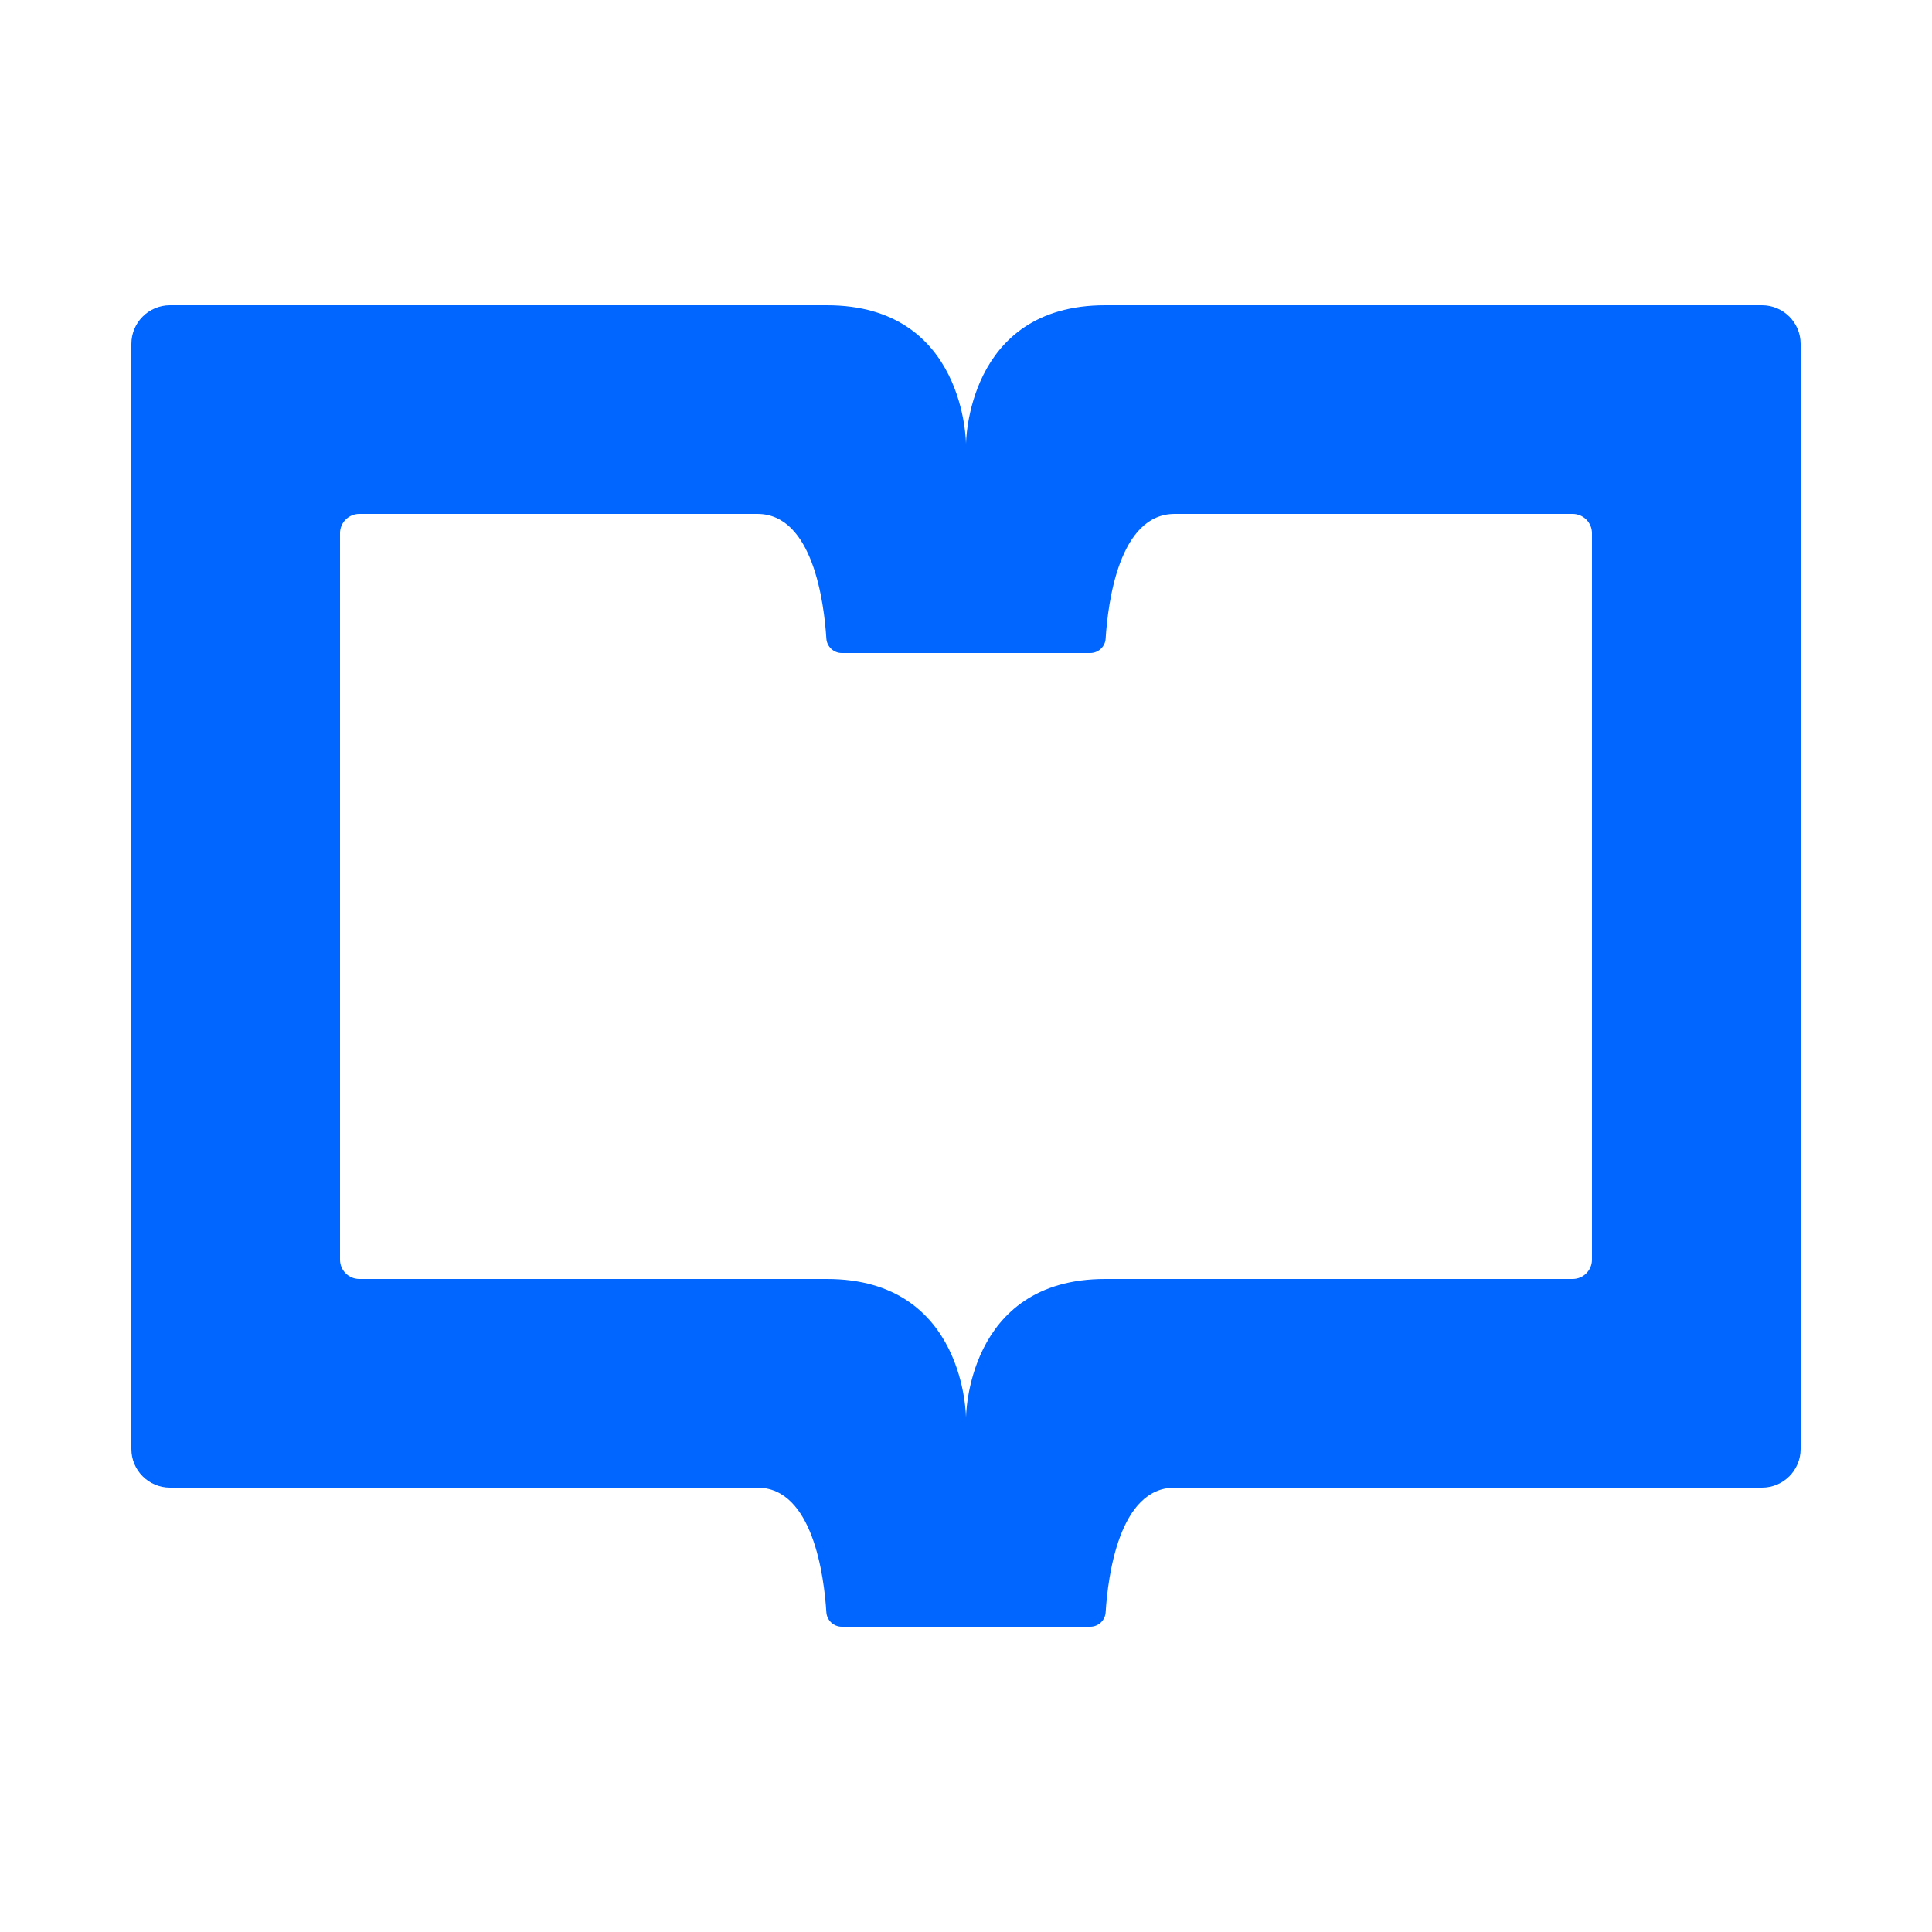
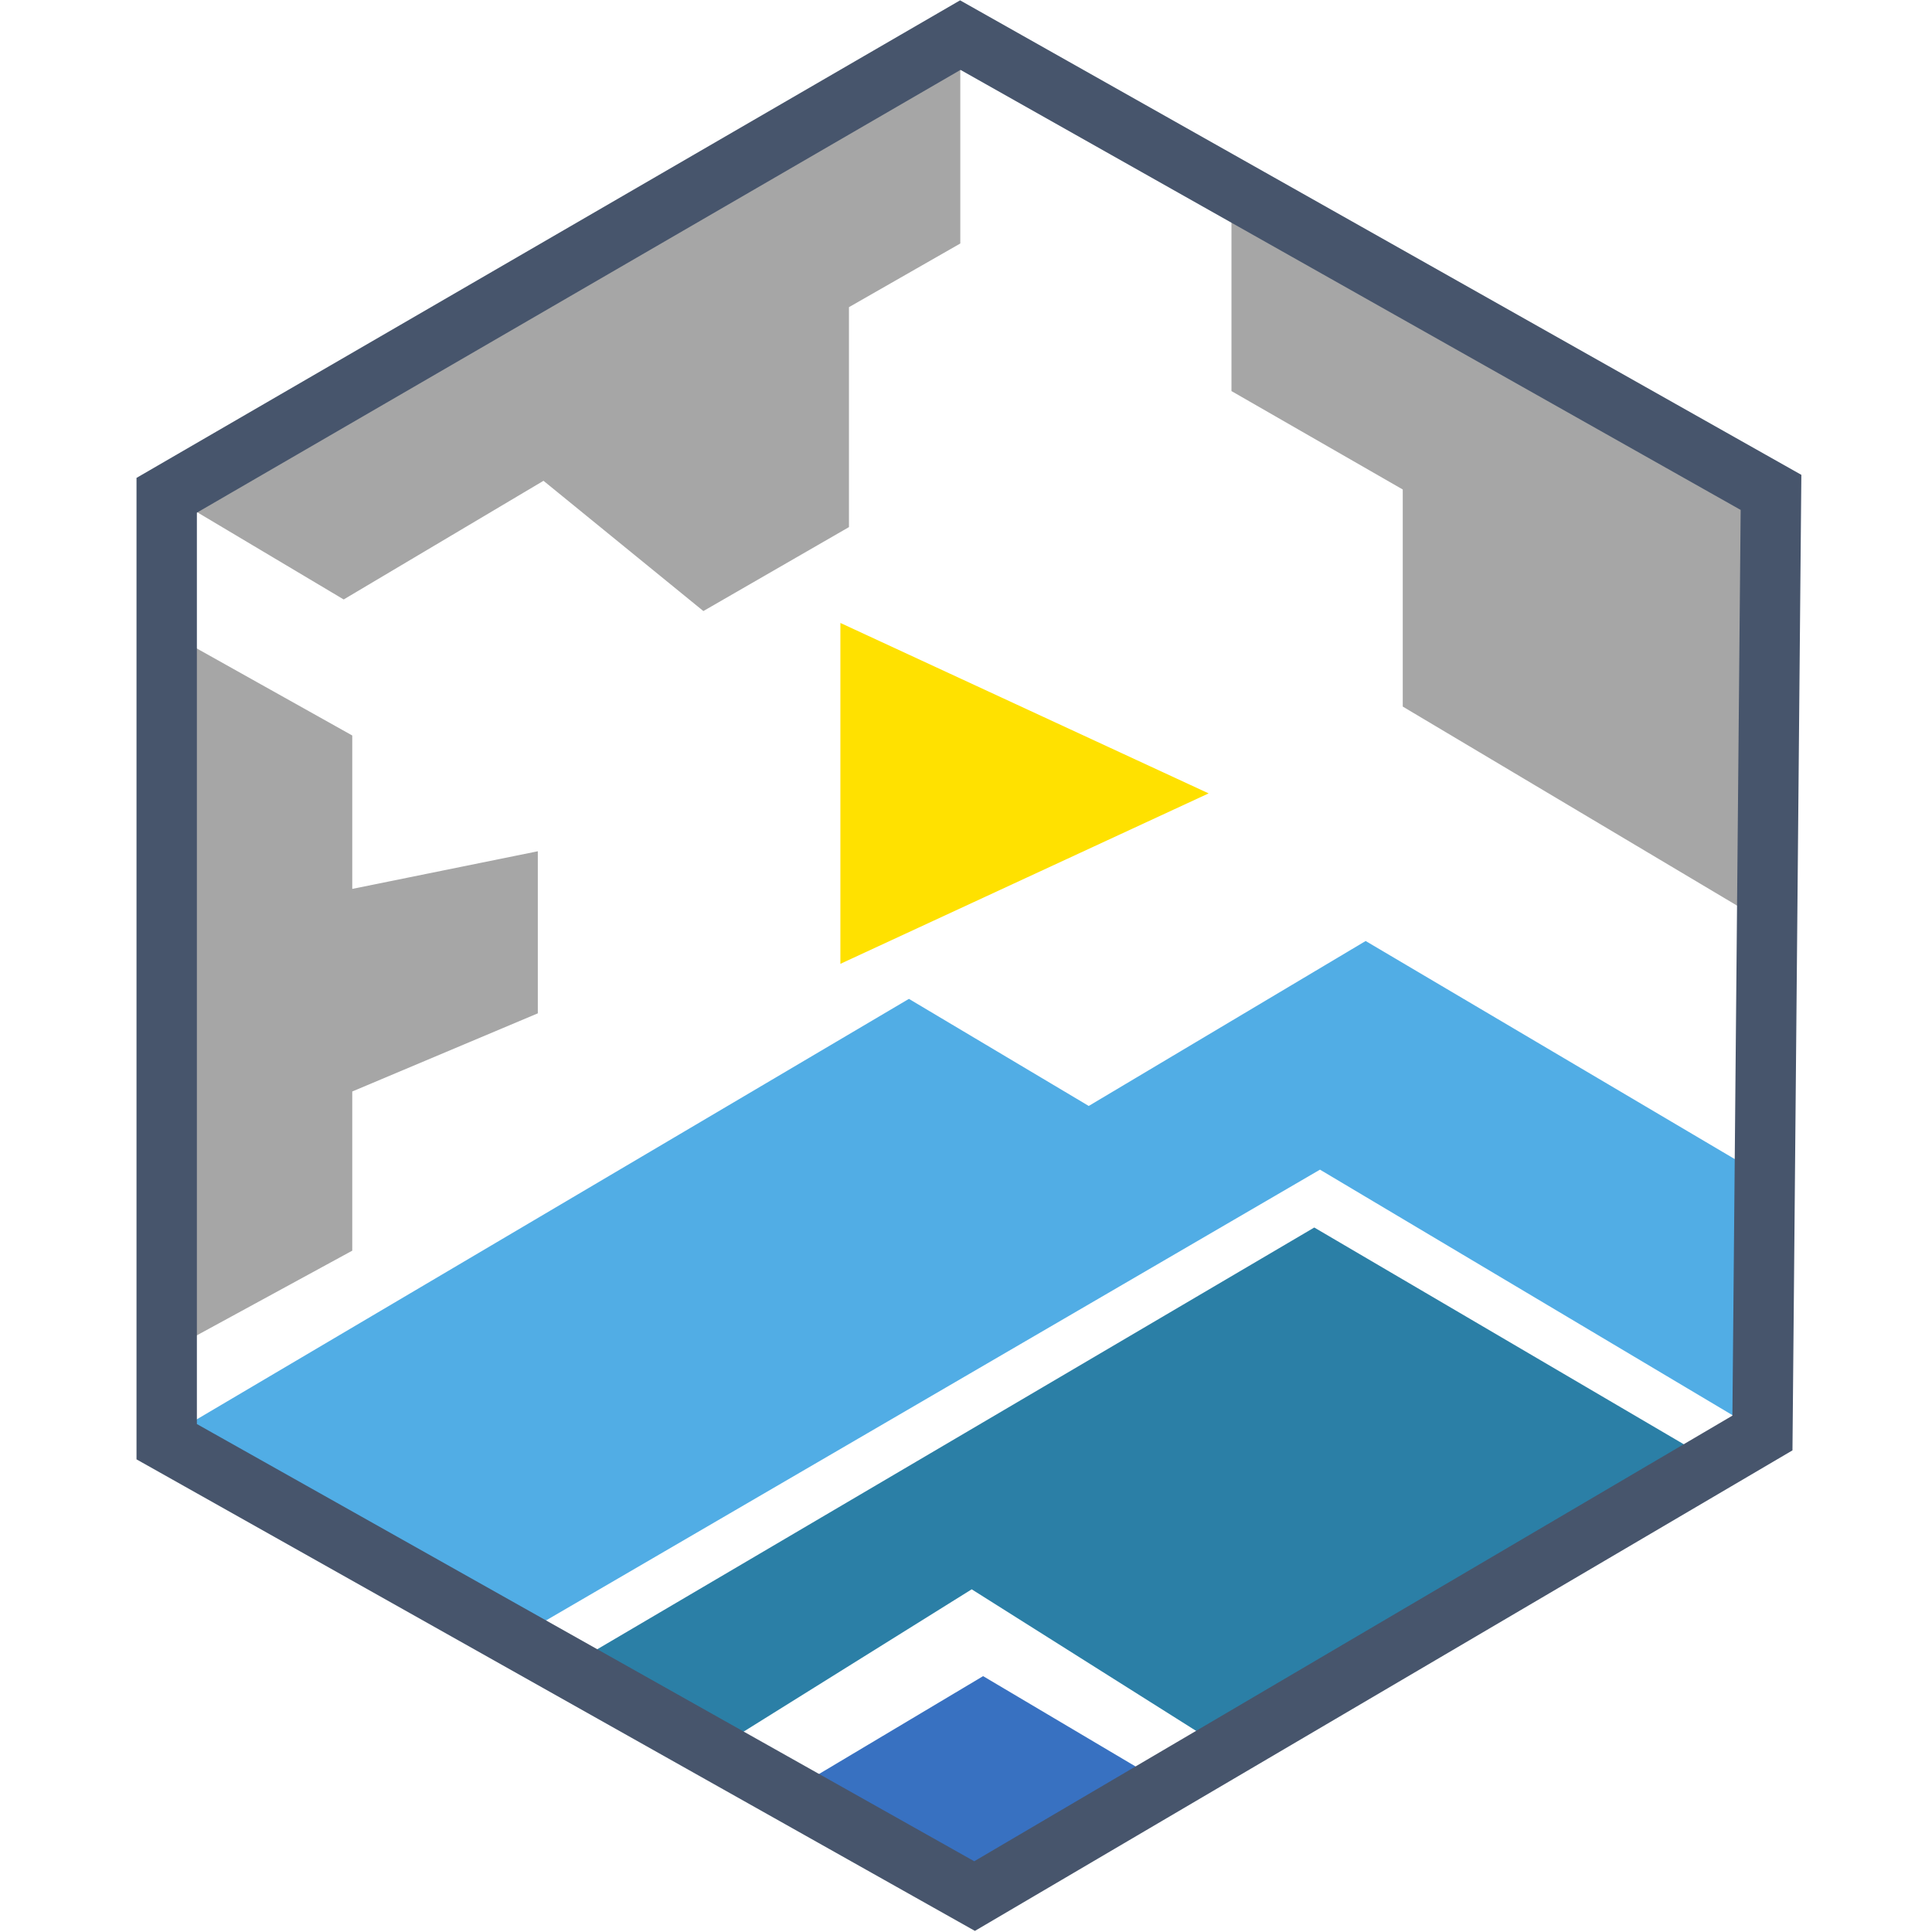
- <svg xmlns="http://www.w3.org/2000/svg" id="Layer_1" viewBox="0 0 250 250">
-   <path d="m143,39.5c-18,0-18,18-18,18,0,0,0-18-18-18H22c-2.76,0-5,2.24-5,5v143c0,2.76,2.24,5,5,5h76c7.2,0,8.64,11.52,8.93,16.13.07,1.05.95,1.87,2,1.87h32.14c1.06,0,1.94-.82,2-1.87.29-4.61,1.73-16.13,8.93-16.13h76c2.76,0,5-2.24,5-5V44.5c0-2.76-2.24-5-5-5h-85Zm63,123.5c0,1.38-1.12,2.5-2.5,2.5h-60.5c-18,0-18,18-18,18,0,0,0-18-18-18h-60.5c-1.38,0-2.5-1.12-2.5-2.5v-94c0-1.38,1.12-2.5,2.5-2.5h51.5c7.2,0,8.64,11.52,8.93,16.13.07,1.05.95,1.87,2,1.87h32.14c1.06,0,1.94-.82,2-1.87.29-4.61,1.73-16.13,8.93-16.13h51.5c1.38,0,2.5,1.12,2.5,2.5v94Z" style="fill:#06f;" />
+ <svg xmlns="http://www.w3.org/2000/svg" width="64" height="64" viewBox="0 0 64 64" fill="none">
+   <path d="M17.059 54.278L5.428 47.662L30.109 33.089L36.066 36.636L45.239 31.172L58.383 38.938V47.47L43.726 38.746L17.059 54.278Z" fill="#51ADE5" />
+   <path d="M23.584 58.017C22.166 57.186 18.988 55.39 18.761 55.236L43.537 40.663L56.776 48.429L40.7 58.017L32.189 52.648L23.584 58.017Z" fill="#2B7FA6" />
+   <path d="M32.284 62.906L26.137 59.359L32.567 55.524L38.714 59.167L32.284 62.906Z" fill="#3871C1" />
+   <path d="M58.383 30.5L46.468 23.406V16.215L40.794 12.955V6.148L58.572 16.215L58.383 30.5Z" fill="#A6A6A6" />
+   <path d="M5.333 44.882V20.817L11.669 24.364V29.446L17.816 28.199V33.568L11.669 36.157V41.43L5.333 44.882Z" fill="#A6A6A6" />
+   <path d="M11.385 19.858L5.428 16.311L31.811 1.067V8.066L28.123 10.175V17.461L23.3 20.242L18.004 15.927L11.385 19.858Z" fill="#A6A6A6" />
+   <path d="M40.038 26.282L27.839 31.928V20.636L40.038 26.282Z" fill="#FFE100" />
+   <path d="M32.284 62.81L5.522 47.758V16.407L31.811 1.163L58.667 16.311L58.383 47.47L32.284 62.81Z" stroke="#47556C" stroke-width="2" />
</svg>
